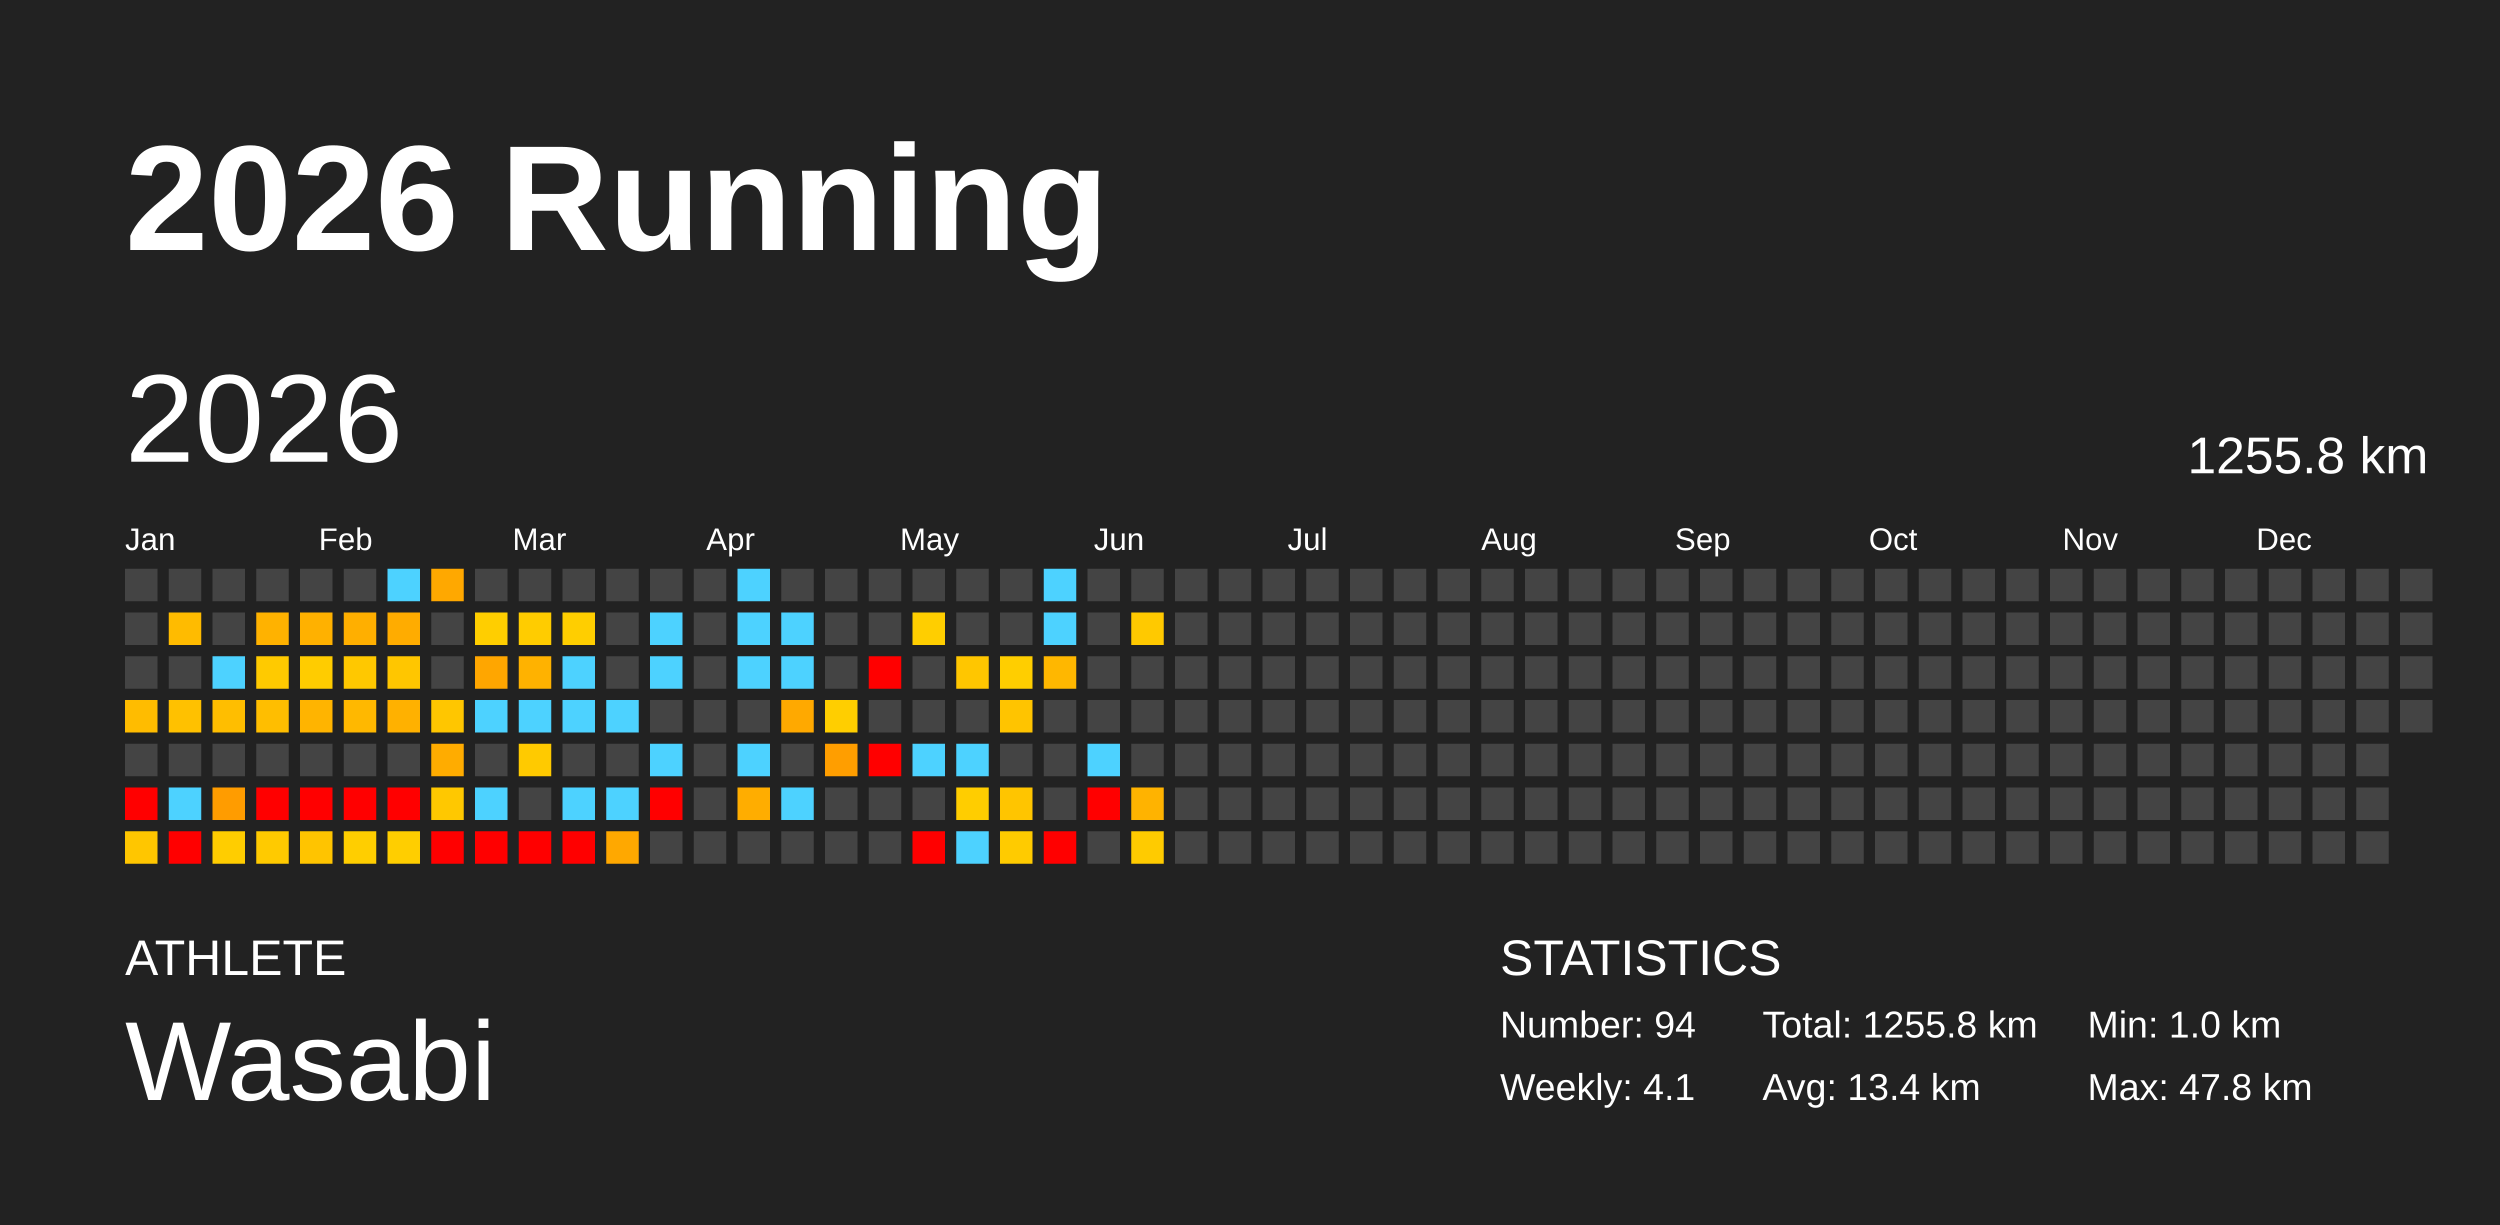
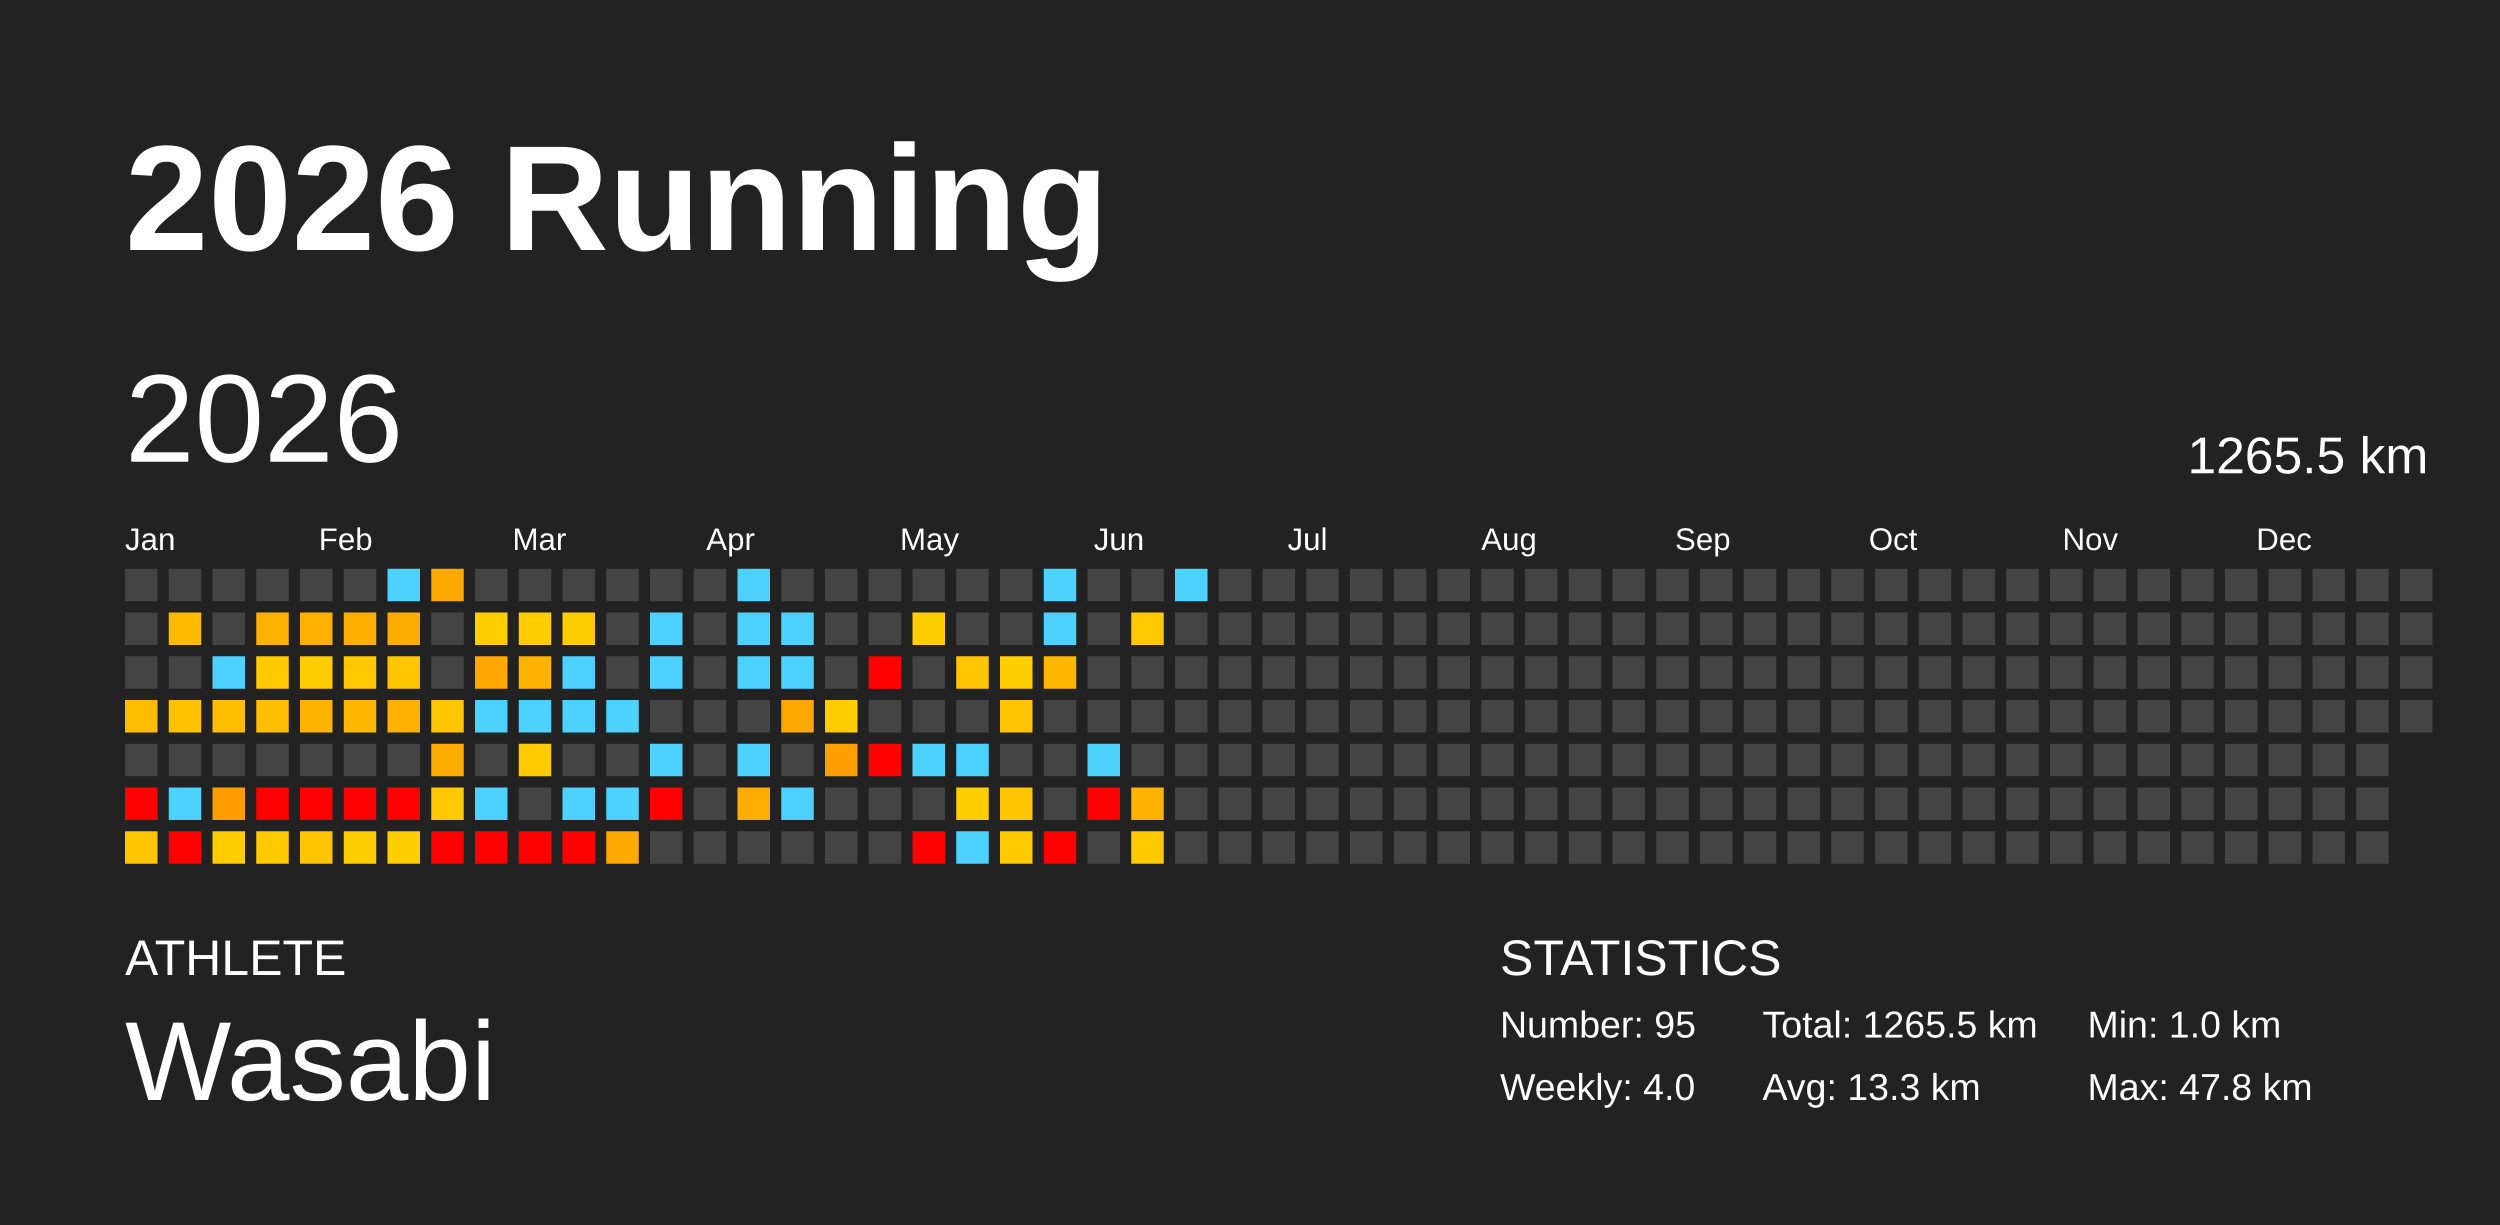
<svg xmlns="http://www.w3.org/2000/svg" baseProfile="full" height="98mm" version="1.1" viewBox="0,0,200,98" width="200mm">
  <defs />
  <rect fill="#222222" height="98" width="200" x="0" y="0" />
  <text fill="#FFFFFF" style="font-size:12px; font-family:Arial; font-weight:bold;" x="10" y="20">2026 Running</text>
  <text fill="#FFFFFF" style="font-size:4px; font-family:Arial" x="10" y="78">ATHLETE</text>
  <text fill="#FFFFFF" style="font-size:9px; font-family:Arial" x="10" y="88">Wasabi</text>
  <text fill="#FFFFFF" style="font-size:4px; font-family:Arial" x="120" y="78">STATISTICS</text>
-   <text fill="#FFFFFF" style="font-size:3px; font-family:Arial" x="120" y="83">Number: 94</text>
-   <text fill="#FFFFFF" style="font-size:3px; font-family:Arial" x="120" y="88">Weekly: 4.1</text>
-   <text fill="#FFFFFF" style="font-size:3px; font-family:Arial" x="141" y="83">Total: 1255.8 km</text>
-   <text fill="#FFFFFF" style="font-size:3px; font-family:Arial" x="141" y="88">Avg: 13.4 km</text>
+   <text fill="#FFFFFF" style="font-size:3px; font-family:Arial" x="120" y="83">Number: 95</text>
+   <text fill="#FFFFFF" style="font-size:3px; font-family:Arial" x="120" y="88">Weekly: 4.0</text>
+   <text fill="#FFFFFF" style="font-size:3px; font-family:Arial" x="141" y="83">Total: 1265.5 km</text>
+   <text fill="#FFFFFF" style="font-size:3px; font-family:Arial" x="141" y="88">Avg: 13.3 km</text>
  <text fill="#FFFFFF" style="font-size:3px; font-family:Arial" x="167" y="83">Min: 1.0 km</text>
  <text fill="#FFFFFF" style="font-size:3px; font-family:Arial" x="167" y="88">Max: 47.8 km</text>
  <text dominant-baseline="hanging" fill="#FFFFFF" style="font-size:10.0px; font-family:Arial;" x="10" y="30">2026</text>
-   <text dominant-baseline="hanging" fill="#FFFFFF" style="font-size:4.125px; font-family:Arial;" x="175" y="35">1255.8 km</text>
+   <text dominant-baseline="hanging" fill="#FFFFFF" style="font-size:4.125px; font-family:Arial;" x="175" y="35">1265.5 km</text>
  <text fill="#FFFFFF" style="font-size:2.5px; font-family:Arial" x="10.0" y="44">Jan</text>
  <text fill="#FFFFFF" style="font-size:2.5px; font-family:Arial" x="25.5" y="44">Feb</text>
  <text fill="#FFFFFF" style="font-size:2.5px; font-family:Arial" x="41.0" y="44">Mar</text>
  <text fill="#FFFFFF" style="font-size:2.5px; font-family:Arial" x="56.5" y="44">Apr</text>
  <text fill="#FFFFFF" style="font-size:2.5px; font-family:Arial" x="72.0" y="44">May</text>
  <text fill="#FFFFFF" style="font-size:2.5px; font-family:Arial" x="87.5" y="44">Jun</text>
  <text fill="#FFFFFF" style="font-size:2.5px; font-family:Arial" x="103.0" y="44">Jul</text>
  <text fill="#FFFFFF" style="font-size:2.5px; font-family:Arial" x="118.5" y="44">Aug</text>
  <text fill="#FFFFFF" style="font-size:2.5px; font-family:Arial" x="134.0" y="44">Sep</text>
  <text fill="#FFFFFF" style="font-size:2.5px; font-family:Arial" x="149.5" y="44">Oct</text>
  <text fill="#FFFFFF" style="font-size:2.5px; font-family:Arial" x="165.0" y="44">Nov</text>
  <text fill="#FFFFFF" style="font-size:2.5px; font-family:Arial" x="180.5" y="44">Dec</text>
  <rect fill="#444444" height="2.6" width="2.6" x="10.0" y="45.5" />
  <rect fill="#444444" height="2.6" width="2.6" x="10.0" y="49.0" />
  <rect fill="#444444" height="2.6" width="2.6" x="10.0" y="52.5" />
  <rect fill="#ffbc00" height="2.6" width="2.6" x="10.0" y="56.0" />
  <rect fill="#444444" height="2.6" width="2.6" x="10.0" y="59.5" />
  <rect fill="red" height="2.6" width="2.6" x="10.0" y="63.0" />
  <rect fill="#ffc600" height="2.6" width="2.6" x="10.0" y="66.5" />
  <rect fill="#444444" height="2.6" width="2.6" x="13.5" y="45.5" />
  <rect fill="#ffbb00" height="2.6" width="2.6" x="13.5" y="49.0" />
  <rect fill="#444444" height="2.6" width="2.6" x="13.5" y="52.5" />
  <rect fill="#ffc100" height="2.6" width="2.6" x="13.5" y="56.0" />
  <rect fill="#444444" height="2.6" width="2.6" x="13.5" y="59.5" />
  <rect fill="#4dd2ff" height="2.6" width="2.6" x="13.5" y="63.0" />
  <rect fill="red" height="2.6" width="2.6" x="13.5" y="66.5" />
  <rect fill="#444444" height="2.6" width="2.6" x="17.0" y="45.5" />
  <rect fill="#444444" height="2.6" width="2.6" x="17.0" y="49.0" />
  <rect fill="#4dd2ff" height="2.6" width="2.6" x="17.0" y="52.5" />
  <rect fill="#ffbe00" height="2.6" width="2.6" x="17.0" y="56.0" />
  <rect fill="#444444" height="2.6" width="2.6" x="17.0" y="59.5" />
  <rect fill="#ff9c00" height="2.6" width="2.6" x="17.0" y="63.0" />
  <rect fill="#ffcd00" height="2.6" width="2.6" x="17.0" y="66.5" />
  <rect fill="#444444" height="2.6" width="2.6" x="20.5" y="45.5" />
  <rect fill="#ffb200" height="2.6" width="2.6" x="20.5" y="49.0" />
  <rect fill="#ffca00" height="2.6" width="2.6" x="20.5" y="52.5" />
  <rect fill="#ffbe00" height="2.6" width="2.6" x="20.5" y="56.0" />
  <rect fill="#444444" height="2.6" width="2.6" x="20.5" y="59.5" />
  <rect fill="red" height="2.6" width="2.6" x="20.5" y="63.0" />
  <rect fill="#ffca00" height="2.6" width="2.6" x="20.5" y="66.5" />
  <rect fill="#444444" height="2.6" width="2.6" x="24.0" y="45.5" />
  <rect fill="#ffb100" height="2.6" width="2.6" x="24.0" y="49.0" />
  <rect fill="#ffcc00" height="2.6" width="2.6" x="24.0" y="52.5" />
  <rect fill="#ffb400" height="2.6" width="2.6" x="24.0" y="56.0" />
  <rect fill="#444444" height="2.6" width="2.6" x="24.0" y="59.5" />
  <rect fill="red" height="2.6" width="2.6" x="24.0" y="63.0" />
  <rect fill="#ffc400" height="2.6" width="2.6" x="24.0" y="66.5" />
  <rect fill="#444444" height="2.6" width="2.6" x="27.5" y="45.5" />
  <rect fill="#ffaf00" height="2.6" width="2.6" x="27.5" y="49.0" />
  <rect fill="#ffc800" height="2.6" width="2.6" x="27.5" y="52.5" />
  <rect fill="#ffb800" height="2.6" width="2.6" x="27.5" y="56.0" />
  <rect fill="#444444" height="2.6" width="2.6" x="27.5" y="59.5" />
  <rect fill="red" height="2.6" width="2.6" x="27.5" y="63.0" />
  <rect fill="#ffce00" height="2.6" width="2.6" x="27.5" y="66.5" />
  <rect fill="#4dd2ff" height="2.6" width="2.6" x="31.0" y="45.5" />
  <rect fill="#ffac00" height="2.6" width="2.6" x="31.0" y="49.0" />
  <rect fill="#ffc600" height="2.6" width="2.6" x="31.0" y="52.5" />
  <rect fill="#ffb100" height="2.6" width="2.6" x="31.0" y="56.0" />
  <rect fill="#444444" height="2.6" width="2.6" x="31.0" y="59.5" />
  <rect fill="red" height="2.6" width="2.6" x="31.0" y="63.0" />
  <rect fill="#ffce00" height="2.6" width="2.6" x="31.0" y="66.5" />
  <rect fill="#ffa800" height="2.6" width="2.6" x="34.5" y="45.5" />
  <rect fill="#444444" height="2.6" width="2.6" x="34.5" y="49.0" />
  <rect fill="#444444" height="2.6" width="2.6" x="34.5" y="52.5" />
  <rect fill="#ffc600" height="2.6" width="2.6" x="34.5" y="56.0" />
  <rect fill="#ffac00" height="2.6" width="2.6" x="34.5" y="59.5" />
  <rect fill="#ffc800" height="2.6" width="2.6" x="34.5" y="63.0" />
  <rect fill="red" height="2.6" width="2.6" x="34.5" y="66.5" />
  <rect fill="#444444" height="2.6" width="2.6" x="38.0" y="45.5" />
  <rect fill="#ffce00" height="2.6" width="2.6" x="38.0" y="49.0" />
  <rect fill="#ffa600" height="2.6" width="2.6" x="38.0" y="52.5" />
  <rect fill="#4dd2ff" height="2.6" width="2.6" x="38.0" y="56.0" />
  <rect fill="#444444" height="2.6" width="2.6" x="38.0" y="59.5" />
  <rect fill="#4dd2ff" height="2.6" width="2.6" x="38.0" y="63.0" />
  <rect fill="red" height="2.6" width="2.6" x="38.0" y="66.5" />
  <rect fill="#444444" height="2.6" width="2.6" x="41.5" y="45.5" />
  <rect fill="#ffcc00" height="2.6" width="2.6" x="41.5" y="49.0" />
  <rect fill="#ffb200" height="2.6" width="2.6" x="41.5" y="52.5" />
  <rect fill="#4dd2ff" height="2.6" width="2.6" x="41.5" y="56.0" />
  <rect fill="#ffca00" height="2.6" width="2.6" x="41.5" y="59.5" />
  <rect fill="#444444" height="2.6" width="2.6" x="41.5" y="63.0" />
  <rect fill="red" height="2.6" width="2.6" x="41.5" y="66.5" />
  <rect fill="#444444" height="2.6" width="2.6" x="45.0" y="45.5" />
  <rect fill="#ffce00" height="2.6" width="2.6" x="45.0" y="49.0" />
  <rect fill="#4dd2ff" height="2.6" width="2.6" x="45.0" y="52.5" />
  <rect fill="#4dd2ff" height="2.6" width="2.6" x="45.0" y="56.0" />
  <rect fill="#444444" height="2.6" width="2.6" x="45.0" y="59.5" />
  <rect fill="#4dd2ff" height="2.6" width="2.6" x="45.0" y="63.0" />
  <rect fill="red" height="2.6" width="2.6" x="45.0" y="66.5" />
  <rect fill="#444444" height="2.6" width="2.6" x="48.5" y="45.5" />
  <rect fill="#444444" height="2.6" width="2.6" x="48.5" y="49.0" />
  <rect fill="#444444" height="2.6" width="2.6" x="48.5" y="52.5" />
  <rect fill="#4dd2ff" height="2.6" width="2.6" x="48.5" y="56.0" />
  <rect fill="#444444" height="2.6" width="2.6" x="48.5" y="59.5" />
  <rect fill="#4dd2ff" height="2.6" width="2.6" x="48.5" y="63.0" />
  <rect fill="#ffa800" height="2.6" width="2.6" x="48.5" y="66.5" />
  <rect fill="#444444" height="2.6" width="2.6" x="52.0" y="45.5" />
  <rect fill="#4dd2ff" height="2.6" width="2.6" x="52.0" y="49.0" />
  <rect fill="#4dd2ff" height="2.6" width="2.6" x="52.0" y="52.5" />
  <rect fill="#444444" height="2.6" width="2.6" x="52.0" y="56.0" />
  <rect fill="#4dd2ff" height="2.6" width="2.6" x="52.0" y="59.5" />
  <rect fill="red" height="2.6" width="2.6" x="52.0" y="63.0" />
  <rect fill="#444444" height="2.6" width="2.6" x="52.0" y="66.5" />
  <rect fill="#444444" height="2.6" width="2.6" x="55.5" y="45.5" />
  <rect fill="#444444" height="2.6" width="2.6" x="55.5" y="49.0" />
  <rect fill="#444444" height="2.6" width="2.6" x="55.5" y="52.5" />
  <rect fill="#444444" height="2.6" width="2.6" x="55.5" y="56.0" />
  <rect fill="#444444" height="2.6" width="2.6" x="55.5" y="59.5" />
  <rect fill="#444444" height="2.6" width="2.6" x="55.5" y="63.0" />
  <rect fill="#444444" height="2.6" width="2.6" x="55.5" y="66.5" />
  <rect fill="#4dd2ff" height="2.6" width="2.6" x="59.0" y="45.5" />
  <rect fill="#4dd2ff" height="2.6" width="2.6" x="59.0" y="49.0" />
  <rect fill="#4dd2ff" height="2.6" width="2.6" x="59.0" y="52.5" />
  <rect fill="#444444" height="2.6" width="2.6" x="59.0" y="56.0" />
  <rect fill="#4dd2ff" height="2.6" width="2.6" x="59.0" y="59.5" />
  <rect fill="#ffad00" height="2.6" width="2.6" x="59.0" y="63.0" />
  <rect fill="#444444" height="2.6" width="2.6" x="59.0" y="66.5" />
  <rect fill="#444444" height="2.6" width="2.6" x="62.5" y="45.5" />
  <rect fill="#4dd2ff" height="2.6" width="2.6" x="62.5" y="49.0" />
  <rect fill="#4dd2ff" height="2.6" width="2.6" x="62.5" y="52.5" />
  <rect fill="#ffa900" height="2.6" width="2.6" x="62.5" y="56.0" />
  <rect fill="#444444" height="2.6" width="2.6" x="62.5" y="59.5" />
  <rect fill="#4dd2ff" height="2.6" width="2.6" x="62.5" y="63.0" />
  <rect fill="#444444" height="2.6" width="2.6" x="62.5" y="66.5" />
  <rect fill="#444444" height="2.6" width="2.6" x="66.0" y="45.5" />
  <rect fill="#444444" height="2.6" width="2.6" x="66.0" y="49.0" />
  <rect fill="#444444" height="2.6" width="2.6" x="66.0" y="52.5" />
  <rect fill="#ffce00" height="2.6" width="2.6" x="66.0" y="56.0" />
  <rect fill="#ff9e00" height="2.6" width="2.6" x="66.0" y="59.5" />
  <rect fill="#444444" height="2.6" width="2.6" x="66.0" y="63.0" />
  <rect fill="#444444" height="2.6" width="2.6" x="66.0" y="66.5" />
  <rect fill="#444444" height="2.6" width="2.6" x="69.5" y="45.5" />
  <rect fill="#444444" height="2.6" width="2.6" x="69.5" y="49.0" />
  <rect fill="red" height="2.6" width="2.6" x="69.5" y="52.5" />
  <rect fill="#444444" height="2.6" width="2.6" x="69.5" y="56.0" />
  <rect fill="red" height="2.6" width="2.6" x="69.5" y="59.5" />
  <rect fill="#444444" height="2.6" width="2.6" x="69.5" y="63.0" />
  <rect fill="#444444" height="2.6" width="2.6" x="69.5" y="66.5" />
  <rect fill="#444444" height="2.6" width="2.6" x="73.0" y="45.5" />
  <rect fill="#ffce00" height="2.6" width="2.6" x="73.0" y="49.0" />
  <rect fill="#444444" height="2.6" width="2.6" x="73.0" y="52.5" />
  <rect fill="#444444" height="2.6" width="2.6" x="73.0" y="56.0" />
  <rect fill="#4dd2ff" height="2.6" width="2.6" x="73.0" y="59.5" />
  <rect fill="#444444" height="2.6" width="2.6" x="73.0" y="63.0" />
  <rect fill="red" height="2.6" width="2.6" x="73.0" y="66.5" />
  <rect fill="#444444" height="2.6" width="2.6" x="76.5" y="45.5" />
  <rect fill="#444444" height="2.6" width="2.6" x="76.5" y="49.0" />
  <rect fill="#ffc600" height="2.6" width="2.6" x="76.5" y="52.5" />
  <rect fill="#444444" height="2.6" width="2.6" x="76.5" y="56.0" />
  <rect fill="#4dd2ff" height="2.6" width="2.6" x="76.5" y="59.5" />
  <rect fill="#ffcd00" height="2.6" width="2.6" x="76.5" y="63.0" />
  <rect fill="#4dd2ff" height="2.6" width="2.6" x="76.5" y="66.5" />
  <rect fill="#444444" height="2.6" width="2.6" x="80.0" y="45.5" />
  <rect fill="#444444" height="2.6" width="2.6" x="80.0" y="49.0" />
  <rect fill="#ffce00" height="2.6" width="2.6" x="80.0" y="52.5" />
  <rect fill="#ffc400" height="2.6" width="2.6" x="80.0" y="56.0" />
  <rect fill="#444444" height="2.6" width="2.6" x="80.0" y="59.5" />
  <rect fill="#ffc500" height="2.6" width="2.6" x="80.0" y="63.0" />
  <rect fill="#ffcb00" height="2.6" width="2.6" x="80.0" y="66.5" />
  <rect fill="#4dd2ff" height="2.6" width="2.6" x="83.5" y="45.5" />
  <rect fill="#4dd2ff" height="2.6" width="2.6" x="83.5" y="49.0" />
  <rect fill="#ffb700" height="2.6" width="2.6" x="83.5" y="52.5" />
  <rect fill="#444444" height="2.6" width="2.6" x="83.5" y="56.0" />
  <rect fill="#444444" height="2.6" width="2.6" x="83.5" y="59.5" />
  <rect fill="#444444" height="2.6" width="2.6" x="83.5" y="63.0" />
  <rect fill="red" height="2.6" width="2.6" x="83.5" y="66.5" />
  <rect fill="#444444" height="2.6" width="2.6" x="87.0" y="45.5" />
  <rect fill="#444444" height="2.6" width="2.6" x="87.0" y="49.0" />
  <rect fill="#444444" height="2.6" width="2.6" x="87.0" y="52.5" />
  <rect fill="#444444" height="2.6" width="2.6" x="87.0" y="56.0" />
  <rect fill="#4dd2ff" height="2.6" width="2.6" x="87.0" y="59.5" />
  <rect fill="red" height="2.6" width="2.6" x="87.0" y="63.0" />
  <rect fill="#444444" height="2.6" width="2.6" x="87.0" y="66.5" />
  <rect fill="#444444" height="2.6" width="2.6" x="90.5" y="45.5" />
  <rect fill="#ffc900" height="2.6" width="2.6" x="90.5" y="49.0" />
  <rect fill="#444444" height="2.6" width="2.6" x="90.5" y="52.5" />
  <rect fill="#444444" height="2.6" width="2.6" x="90.5" y="56.0" />
  <rect fill="#444444" height="2.6" width="2.6" x="90.5" y="59.5" />
  <rect fill="#ffb300" height="2.6" width="2.6" x="90.5" y="63.0" />
  <rect fill="#ffcb00" height="2.6" width="2.6" x="90.5" y="66.5" />
-   <rect fill="#444444" height="2.6" width="2.6" x="94.0" y="45.5" />
+   <rect fill="#4dd2ff" height="2.6" width="2.6" x="94.0" y="45.5" />
  <rect fill="#444444" height="2.6" width="2.6" x="94.0" y="49.0" />
  <rect fill="#444444" height="2.6" width="2.6" x="94.0" y="52.5" />
  <rect fill="#444444" height="2.6" width="2.6" x="94.0" y="56.0" />
  <rect fill="#444444" height="2.6" width="2.6" x="94.0" y="59.5" />
  <rect fill="#444444" height="2.6" width="2.6" x="94.0" y="63.0" />
  <rect fill="#444444" height="2.6" width="2.6" x="94.0" y="66.5" />
  <rect fill="#444444" height="2.6" width="2.6" x="97.5" y="45.5" />
  <rect fill="#444444" height="2.6" width="2.6" x="97.5" y="49.0" />
  <rect fill="#444444" height="2.6" width="2.6" x="97.5" y="52.5" />
  <rect fill="#444444" height="2.6" width="2.6" x="97.5" y="56.0" />
  <rect fill="#444444" height="2.6" width="2.6" x="97.5" y="59.5" />
  <rect fill="#444444" height="2.6" width="2.6" x="97.5" y="63.0" />
  <rect fill="#444444" height="2.6" width="2.6" x="97.5" y="66.5" />
  <rect fill="#444444" height="2.6" width="2.6" x="101.0" y="45.5" />
  <rect fill="#444444" height="2.6" width="2.6" x="101.0" y="49.0" />
  <rect fill="#444444" height="2.6" width="2.6" x="101.0" y="52.5" />
  <rect fill="#444444" height="2.6" width="2.6" x="101.0" y="56.0" />
  <rect fill="#444444" height="2.6" width="2.6" x="101.0" y="59.5" />
  <rect fill="#444444" height="2.6" width="2.6" x="101.0" y="63.0" />
  <rect fill="#444444" height="2.6" width="2.6" x="101.0" y="66.5" />
  <rect fill="#444444" height="2.6" width="2.6" x="104.5" y="45.5" />
  <rect fill="#444444" height="2.6" width="2.6" x="104.5" y="49.0" />
  <rect fill="#444444" height="2.6" width="2.6" x="104.5" y="52.5" />
  <rect fill="#444444" height="2.6" width="2.6" x="104.5" y="56.0" />
  <rect fill="#444444" height="2.6" width="2.6" x="104.5" y="59.5" />
  <rect fill="#444444" height="2.6" width="2.6" x="104.5" y="63.0" />
  <rect fill="#444444" height="2.6" width="2.6" x="104.5" y="66.5" />
  <rect fill="#444444" height="2.6" width="2.6" x="108.0" y="45.5" />
  <rect fill="#444444" height="2.6" width="2.6" x="108.0" y="49.0" />
  <rect fill="#444444" height="2.6" width="2.6" x="108.0" y="52.5" />
  <rect fill="#444444" height="2.6" width="2.6" x="108.0" y="56.0" />
  <rect fill="#444444" height="2.6" width="2.6" x="108.0" y="59.5" />
  <rect fill="#444444" height="2.6" width="2.6" x="108.0" y="63.0" />
  <rect fill="#444444" height="2.6" width="2.6" x="108.0" y="66.5" />
  <rect fill="#444444" height="2.6" width="2.6" x="111.5" y="45.5" />
  <rect fill="#444444" height="2.6" width="2.6" x="111.5" y="49.0" />
  <rect fill="#444444" height="2.6" width="2.6" x="111.5" y="52.5" />
  <rect fill="#444444" height="2.6" width="2.6" x="111.5" y="56.0" />
  <rect fill="#444444" height="2.6" width="2.6" x="111.5" y="59.5" />
  <rect fill="#444444" height="2.6" width="2.6" x="111.5" y="63.0" />
  <rect fill="#444444" height="2.6" width="2.6" x="111.5" y="66.5" />
  <rect fill="#444444" height="2.6" width="2.6" x="115.0" y="45.5" />
  <rect fill="#444444" height="2.6" width="2.6" x="115.0" y="49.0" />
  <rect fill="#444444" height="2.6" width="2.6" x="115.0" y="52.5" />
  <rect fill="#444444" height="2.6" width="2.6" x="115.0" y="56.0" />
  <rect fill="#444444" height="2.6" width="2.6" x="115.0" y="59.5" />
  <rect fill="#444444" height="2.6" width="2.6" x="115.0" y="63.0" />
  <rect fill="#444444" height="2.6" width="2.6" x="115.0" y="66.5" />
  <rect fill="#444444" height="2.6" width="2.6" x="118.5" y="45.5" />
  <rect fill="#444444" height="2.6" width="2.6" x="118.5" y="49.0" />
  <rect fill="#444444" height="2.6" width="2.6" x="118.5" y="52.5" />
  <rect fill="#444444" height="2.6" width="2.6" x="118.5" y="56.0" />
  <rect fill="#444444" height="2.6" width="2.6" x="118.5" y="59.5" />
  <rect fill="#444444" height="2.6" width="2.6" x="118.5" y="63.0" />
  <rect fill="#444444" height="2.6" width="2.6" x="118.5" y="66.5" />
  <rect fill="#444444" height="2.6" width="2.6" x="122.0" y="45.5" />
  <rect fill="#444444" height="2.6" width="2.6" x="122.0" y="49.0" />
  <rect fill="#444444" height="2.6" width="2.6" x="122.0" y="52.5" />
  <rect fill="#444444" height="2.6" width="2.6" x="122.0" y="56.0" />
  <rect fill="#444444" height="2.6" width="2.6" x="122.0" y="59.5" />
  <rect fill="#444444" height="2.6" width="2.6" x="122.0" y="63.0" />
  <rect fill="#444444" height="2.6" width="2.6" x="122.0" y="66.5" />
  <rect fill="#444444" height="2.6" width="2.6" x="125.5" y="45.5" />
  <rect fill="#444444" height="2.6" width="2.6" x="125.5" y="49.0" />
  <rect fill="#444444" height="2.6" width="2.6" x="125.5" y="52.5" />
  <rect fill="#444444" height="2.6" width="2.6" x="125.5" y="56.0" />
  <rect fill="#444444" height="2.6" width="2.6" x="125.5" y="59.5" />
  <rect fill="#444444" height="2.6" width="2.6" x="125.5" y="63.0" />
  <rect fill="#444444" height="2.6" width="2.6" x="125.5" y="66.5" />
  <rect fill="#444444" height="2.6" width="2.6" x="129.0" y="45.5" />
  <rect fill="#444444" height="2.6" width="2.6" x="129.0" y="49.0" />
  <rect fill="#444444" height="2.6" width="2.6" x="129.0" y="52.5" />
  <rect fill="#444444" height="2.6" width="2.6" x="129.0" y="56.0" />
  <rect fill="#444444" height="2.6" width="2.6" x="129.0" y="59.5" />
  <rect fill="#444444" height="2.6" width="2.6" x="129.0" y="63.0" />
  <rect fill="#444444" height="2.6" width="2.6" x="129.0" y="66.5" />
  <rect fill="#444444" height="2.6" width="2.6" x="132.5" y="45.5" />
  <rect fill="#444444" height="2.6" width="2.6" x="132.5" y="49.0" />
  <rect fill="#444444" height="2.6" width="2.6" x="132.5" y="52.5" />
  <rect fill="#444444" height="2.6" width="2.6" x="132.5" y="56.0" />
  <rect fill="#444444" height="2.6" width="2.6" x="132.5" y="59.5" />
  <rect fill="#444444" height="2.6" width="2.6" x="132.5" y="63.0" />
  <rect fill="#444444" height="2.6" width="2.6" x="132.5" y="66.5" />
  <rect fill="#444444" height="2.6" width="2.6" x="136.0" y="45.5" />
  <rect fill="#444444" height="2.6" width="2.6" x="136.0" y="49.0" />
  <rect fill="#444444" height="2.6" width="2.6" x="136.0" y="52.5" />
  <rect fill="#444444" height="2.6" width="2.6" x="136.0" y="56.0" />
  <rect fill="#444444" height="2.6" width="2.6" x="136.0" y="59.5" />
  <rect fill="#444444" height="2.6" width="2.6" x="136.0" y="63.0" />
  <rect fill="#444444" height="2.6" width="2.6" x="136.0" y="66.5" />
  <rect fill="#444444" height="2.6" width="2.6" x="139.5" y="45.5" />
  <rect fill="#444444" height="2.6" width="2.6" x="139.5" y="49.0" />
  <rect fill="#444444" height="2.6" width="2.6" x="139.5" y="52.5" />
  <rect fill="#444444" height="2.6" width="2.6" x="139.5" y="56.0" />
  <rect fill="#444444" height="2.6" width="2.6" x="139.5" y="59.5" />
  <rect fill="#444444" height="2.6" width="2.6" x="139.5" y="63.0" />
  <rect fill="#444444" height="2.6" width="2.6" x="139.5" y="66.5" />
  <rect fill="#444444" height="2.6" width="2.6" x="143.0" y="45.5" />
  <rect fill="#444444" height="2.6" width="2.6" x="143.0" y="49.0" />
  <rect fill="#444444" height="2.6" width="2.6" x="143.0" y="52.5" />
  <rect fill="#444444" height="2.6" width="2.6" x="143.0" y="56.0" />
  <rect fill="#444444" height="2.6" width="2.6" x="143.0" y="59.5" />
  <rect fill="#444444" height="2.6" width="2.6" x="143.0" y="63.0" />
  <rect fill="#444444" height="2.6" width="2.6" x="143.0" y="66.5" />
  <rect fill="#444444" height="2.6" width="2.6" x="146.5" y="45.5" />
  <rect fill="#444444" height="2.6" width="2.6" x="146.5" y="49.0" />
  <rect fill="#444444" height="2.6" width="2.6" x="146.5" y="52.5" />
  <rect fill="#444444" height="2.6" width="2.6" x="146.5" y="56.0" />
  <rect fill="#444444" height="2.6" width="2.6" x="146.5" y="59.5" />
  <rect fill="#444444" height="2.6" width="2.6" x="146.5" y="63.0" />
  <rect fill="#444444" height="2.6" width="2.6" x="146.5" y="66.5" />
  <rect fill="#444444" height="2.6" width="2.6" x="150.0" y="45.5" />
  <rect fill="#444444" height="2.6" width="2.6" x="150.0" y="49.0" />
  <rect fill="#444444" height="2.6" width="2.6" x="150.0" y="52.5" />
  <rect fill="#444444" height="2.6" width="2.6" x="150.0" y="56.0" />
  <rect fill="#444444" height="2.6" width="2.6" x="150.0" y="59.5" />
  <rect fill="#444444" height="2.6" width="2.6" x="150.0" y="63.0" />
  <rect fill="#444444" height="2.6" width="2.6" x="150.0" y="66.5" />
  <rect fill="#444444" height="2.6" width="2.6" x="153.5" y="45.5" />
  <rect fill="#444444" height="2.6" width="2.6" x="153.5" y="49.0" />
  <rect fill="#444444" height="2.6" width="2.6" x="153.5" y="52.5" />
  <rect fill="#444444" height="2.6" width="2.6" x="153.5" y="56.0" />
  <rect fill="#444444" height="2.6" width="2.6" x="153.5" y="59.5" />
  <rect fill="#444444" height="2.6" width="2.6" x="153.5" y="63.0" />
  <rect fill="#444444" height="2.6" width="2.6" x="153.5" y="66.5" />
  <rect fill="#444444" height="2.6" width="2.6" x="157.0" y="45.5" />
  <rect fill="#444444" height="2.6" width="2.6" x="157.0" y="49.0" />
  <rect fill="#444444" height="2.6" width="2.6" x="157.0" y="52.5" />
  <rect fill="#444444" height="2.6" width="2.6" x="157.0" y="56.0" />
  <rect fill="#444444" height="2.6" width="2.6" x="157.0" y="59.5" />
  <rect fill="#444444" height="2.6" width="2.6" x="157.0" y="63.0" />
  <rect fill="#444444" height="2.6" width="2.6" x="157.0" y="66.5" />
  <rect fill="#444444" height="2.6" width="2.6" x="160.5" y="45.5" />
  <rect fill="#444444" height="2.6" width="2.6" x="160.5" y="49.0" />
  <rect fill="#444444" height="2.6" width="2.6" x="160.5" y="52.5" />
  <rect fill="#444444" height="2.6" width="2.6" x="160.5" y="56.0" />
  <rect fill="#444444" height="2.6" width="2.6" x="160.5" y="59.5" />
  <rect fill="#444444" height="2.6" width="2.6" x="160.5" y="63.0" />
  <rect fill="#444444" height="2.6" width="2.6" x="160.5" y="66.5" />
  <rect fill="#444444" height="2.6" width="2.6" x="164.0" y="45.5" />
  <rect fill="#444444" height="2.6" width="2.6" x="164.0" y="49.0" />
  <rect fill="#444444" height="2.6" width="2.6" x="164.0" y="52.5" />
  <rect fill="#444444" height="2.6" width="2.6" x="164.0" y="56.0" />
  <rect fill="#444444" height="2.6" width="2.6" x="164.0" y="59.5" />
  <rect fill="#444444" height="2.6" width="2.6" x="164.0" y="63.0" />
  <rect fill="#444444" height="2.6" width="2.6" x="164.0" y="66.5" />
  <rect fill="#444444" height="2.6" width="2.6" x="167.5" y="45.5" />
  <rect fill="#444444" height="2.6" width="2.6" x="167.5" y="49.0" />
  <rect fill="#444444" height="2.6" width="2.6" x="167.5" y="52.5" />
  <rect fill="#444444" height="2.6" width="2.6" x="167.5" y="56.0" />
  <rect fill="#444444" height="2.6" width="2.6" x="167.5" y="59.5" />
  <rect fill="#444444" height="2.6" width="2.6" x="167.5" y="63.0" />
  <rect fill="#444444" height="2.6" width="2.6" x="167.5" y="66.5" />
  <rect fill="#444444" height="2.6" width="2.6" x="171.0" y="45.5" />
  <rect fill="#444444" height="2.6" width="2.6" x="171.0" y="49.0" />
  <rect fill="#444444" height="2.6" width="2.6" x="171.0" y="52.5" />
  <rect fill="#444444" height="2.6" width="2.6" x="171.0" y="56.0" />
  <rect fill="#444444" height="2.6" width="2.6" x="171.0" y="59.5" />
  <rect fill="#444444" height="2.6" width="2.6" x="171.0" y="63.0" />
  <rect fill="#444444" height="2.6" width="2.6" x="171.0" y="66.5" />
  <rect fill="#444444" height="2.6" width="2.6" x="174.5" y="45.5" />
  <rect fill="#444444" height="2.6" width="2.6" x="174.5" y="49.0" />
  <rect fill="#444444" height="2.6" width="2.6" x="174.5" y="52.5" />
  <rect fill="#444444" height="2.6" width="2.6" x="174.5" y="56.0" />
  <rect fill="#444444" height="2.6" width="2.6" x="174.5" y="59.5" />
  <rect fill="#444444" height="2.6" width="2.6" x="174.5" y="63.0" />
  <rect fill="#444444" height="2.6" width="2.6" x="174.5" y="66.5" />
  <rect fill="#444444" height="2.6" width="2.6" x="178.0" y="45.5" />
  <rect fill="#444444" height="2.6" width="2.6" x="178.0" y="49.0" />
  <rect fill="#444444" height="2.6" width="2.6" x="178.0" y="52.5" />
  <rect fill="#444444" height="2.6" width="2.6" x="178.0" y="56.0" />
  <rect fill="#444444" height="2.6" width="2.6" x="178.0" y="59.5" />
  <rect fill="#444444" height="2.6" width="2.6" x="178.0" y="63.0" />
  <rect fill="#444444" height="2.6" width="2.6" x="178.0" y="66.5" />
  <rect fill="#444444" height="2.6" width="2.6" x="181.5" y="45.5" />
  <rect fill="#444444" height="2.6" width="2.6" x="181.5" y="49.0" />
  <rect fill="#444444" height="2.6" width="2.6" x="181.5" y="52.5" />
  <rect fill="#444444" height="2.6" width="2.6" x="181.5" y="56.0" />
  <rect fill="#444444" height="2.6" width="2.6" x="181.5" y="59.5" />
  <rect fill="#444444" height="2.6" width="2.6" x="181.5" y="63.0" />
  <rect fill="#444444" height="2.6" width="2.6" x="181.5" y="66.5" />
  <rect fill="#444444" height="2.6" width="2.6" x="185.0" y="45.5" />
  <rect fill="#444444" height="2.6" width="2.6" x="185.0" y="49.0" />
  <rect fill="#444444" height="2.6" width="2.6" x="185.0" y="52.5" />
  <rect fill="#444444" height="2.6" width="2.6" x="185.0" y="56.0" />
  <rect fill="#444444" height="2.6" width="2.6" x="185.0" y="59.5" />
  <rect fill="#444444" height="2.6" width="2.6" x="185.0" y="63.0" />
  <rect fill="#444444" height="2.6" width="2.6" x="185.0" y="66.5" />
  <rect fill="#444444" height="2.6" width="2.6" x="188.5" y="45.5" />
  <rect fill="#444444" height="2.6" width="2.6" x="188.5" y="49.0" />
  <rect fill="#444444" height="2.6" width="2.6" x="188.5" y="52.5" />
  <rect fill="#444444" height="2.6" width="2.6" x="188.5" y="56.0" />
  <rect fill="#444444" height="2.6" width="2.6" x="188.5" y="59.5" />
  <rect fill="#444444" height="2.6" width="2.6" x="188.5" y="63.0" />
  <rect fill="#444444" height="2.6" width="2.6" x="188.5" y="66.5" />
  <rect fill="#444444" height="2.6" width="2.6" x="192.0" y="45.5" />
  <rect fill="#444444" height="2.6" width="2.6" x="192.0" y="49.0" />
  <rect fill="#444444" height="2.6" width="2.6" x="192.0" y="52.5" />
  <rect fill="#444444" height="2.6" width="2.6" x="192.0" y="56.0" />
</svg>
